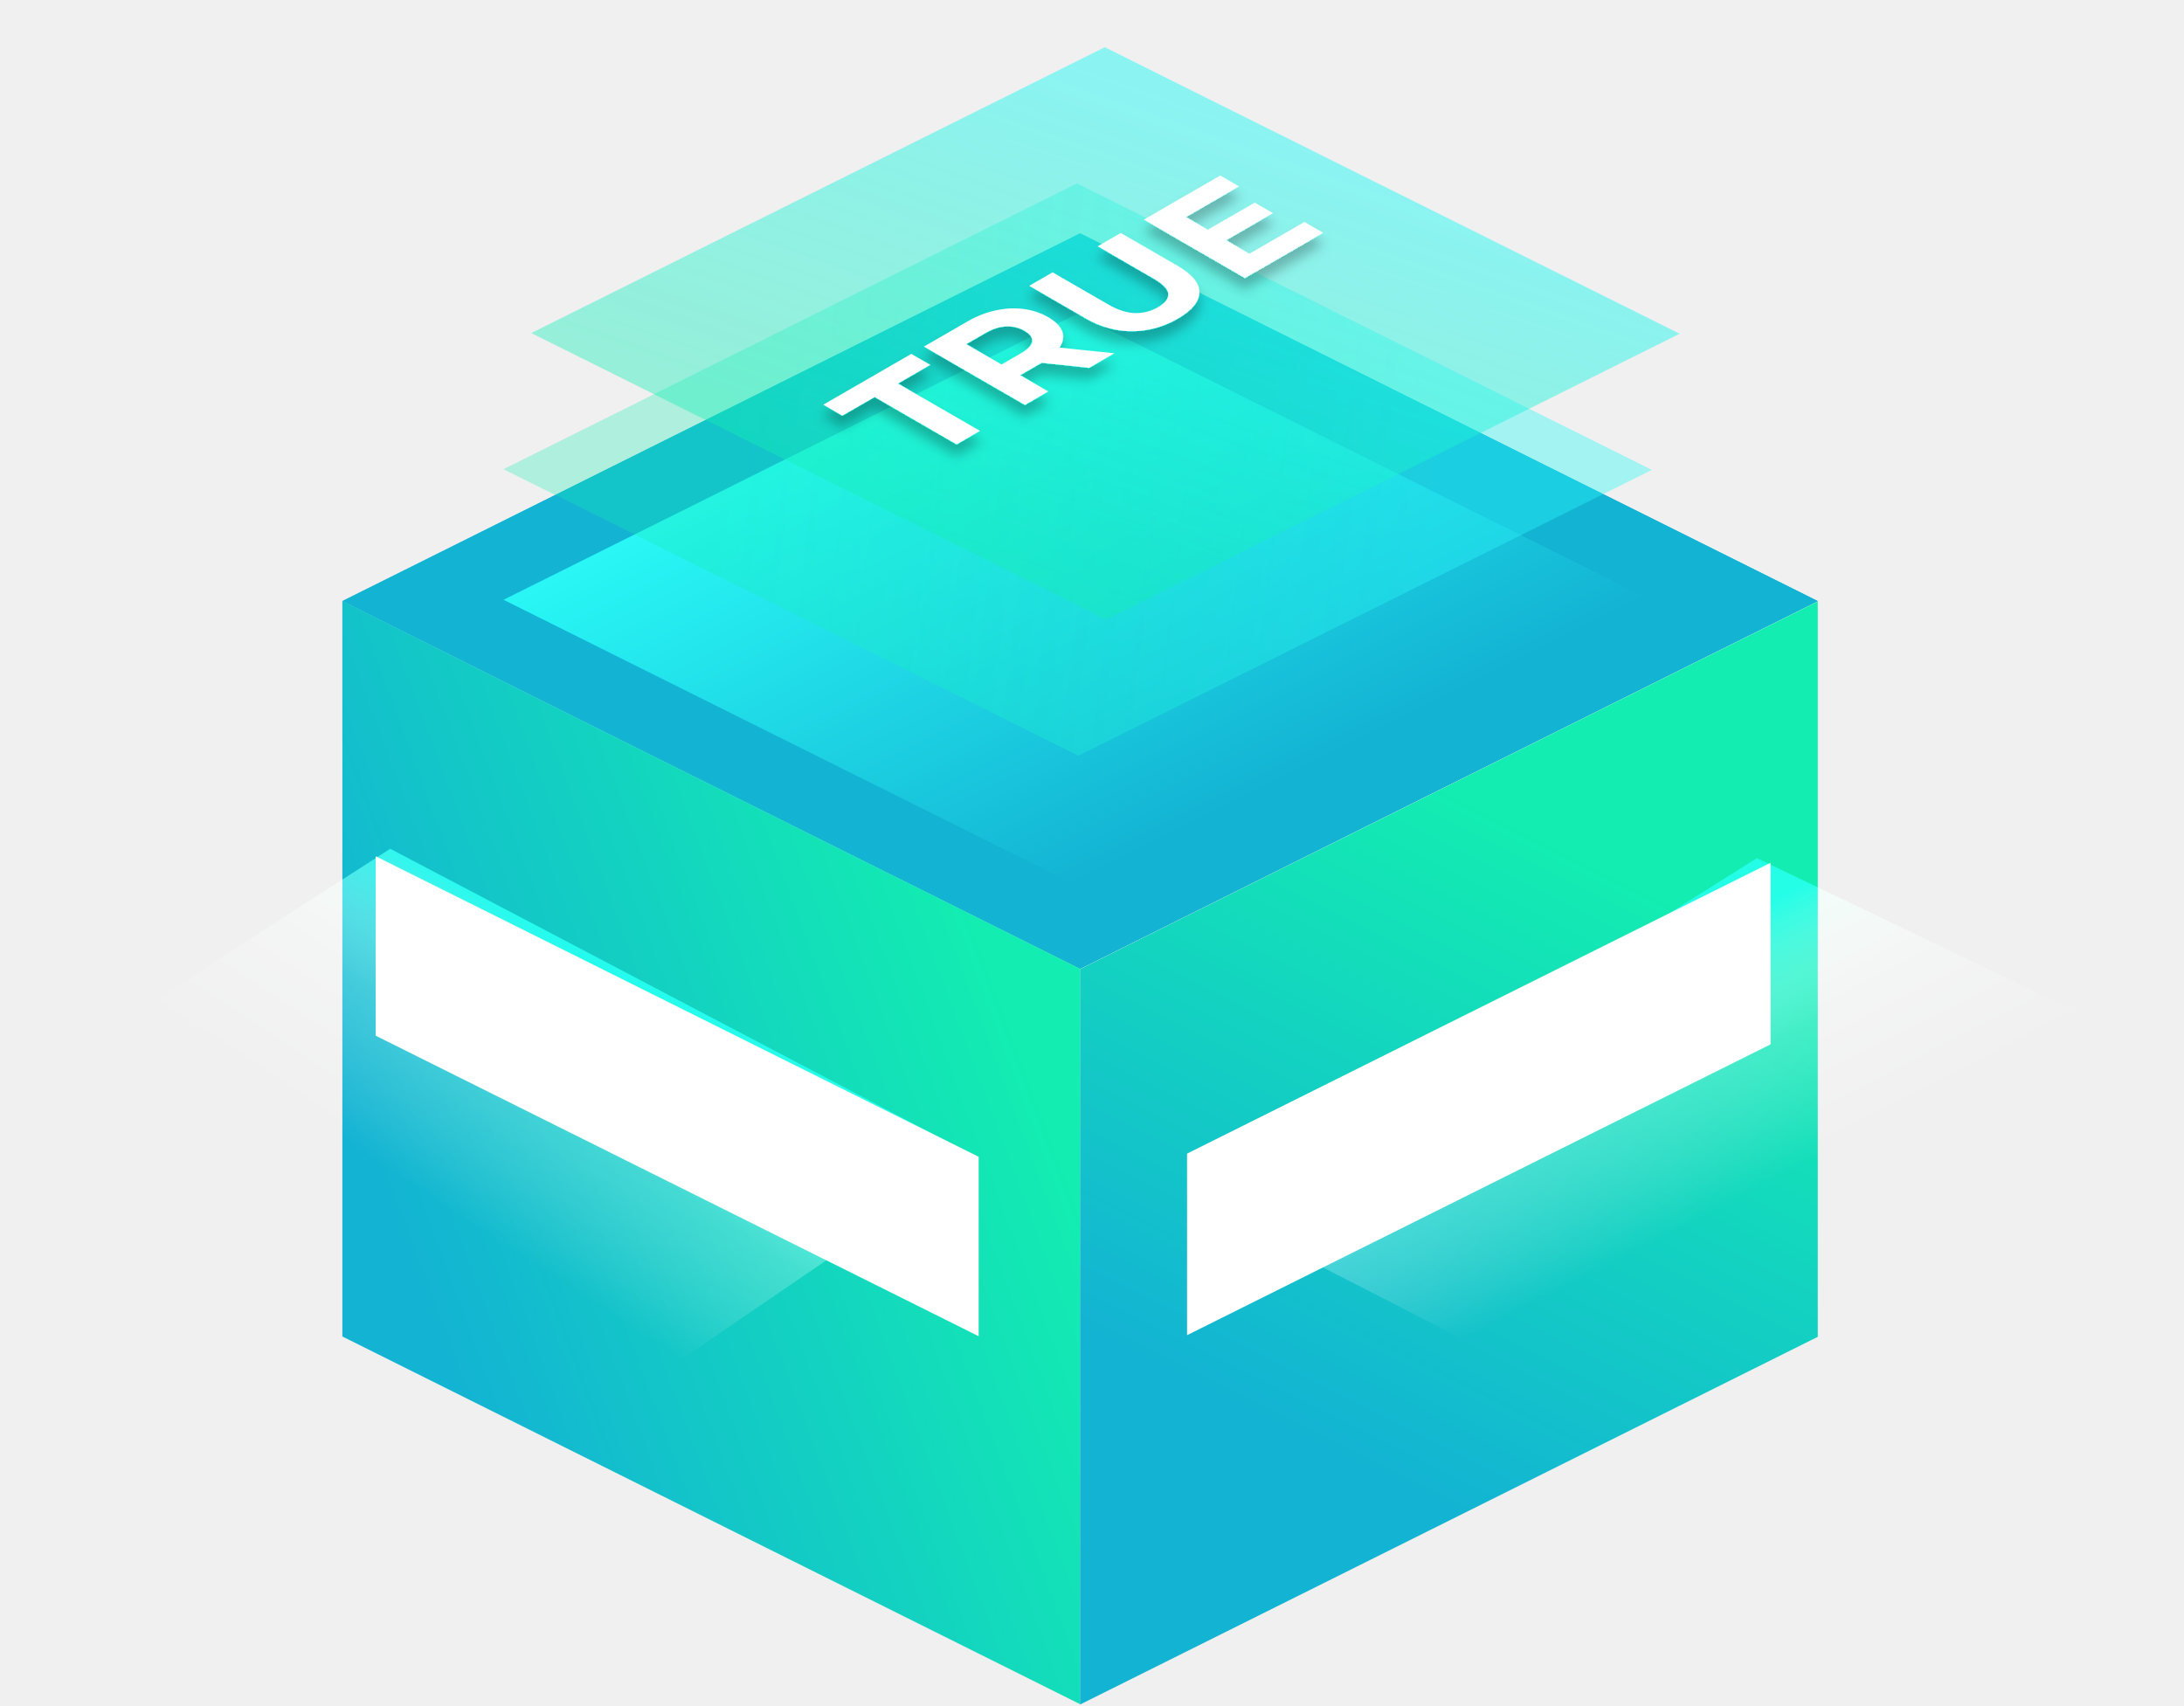
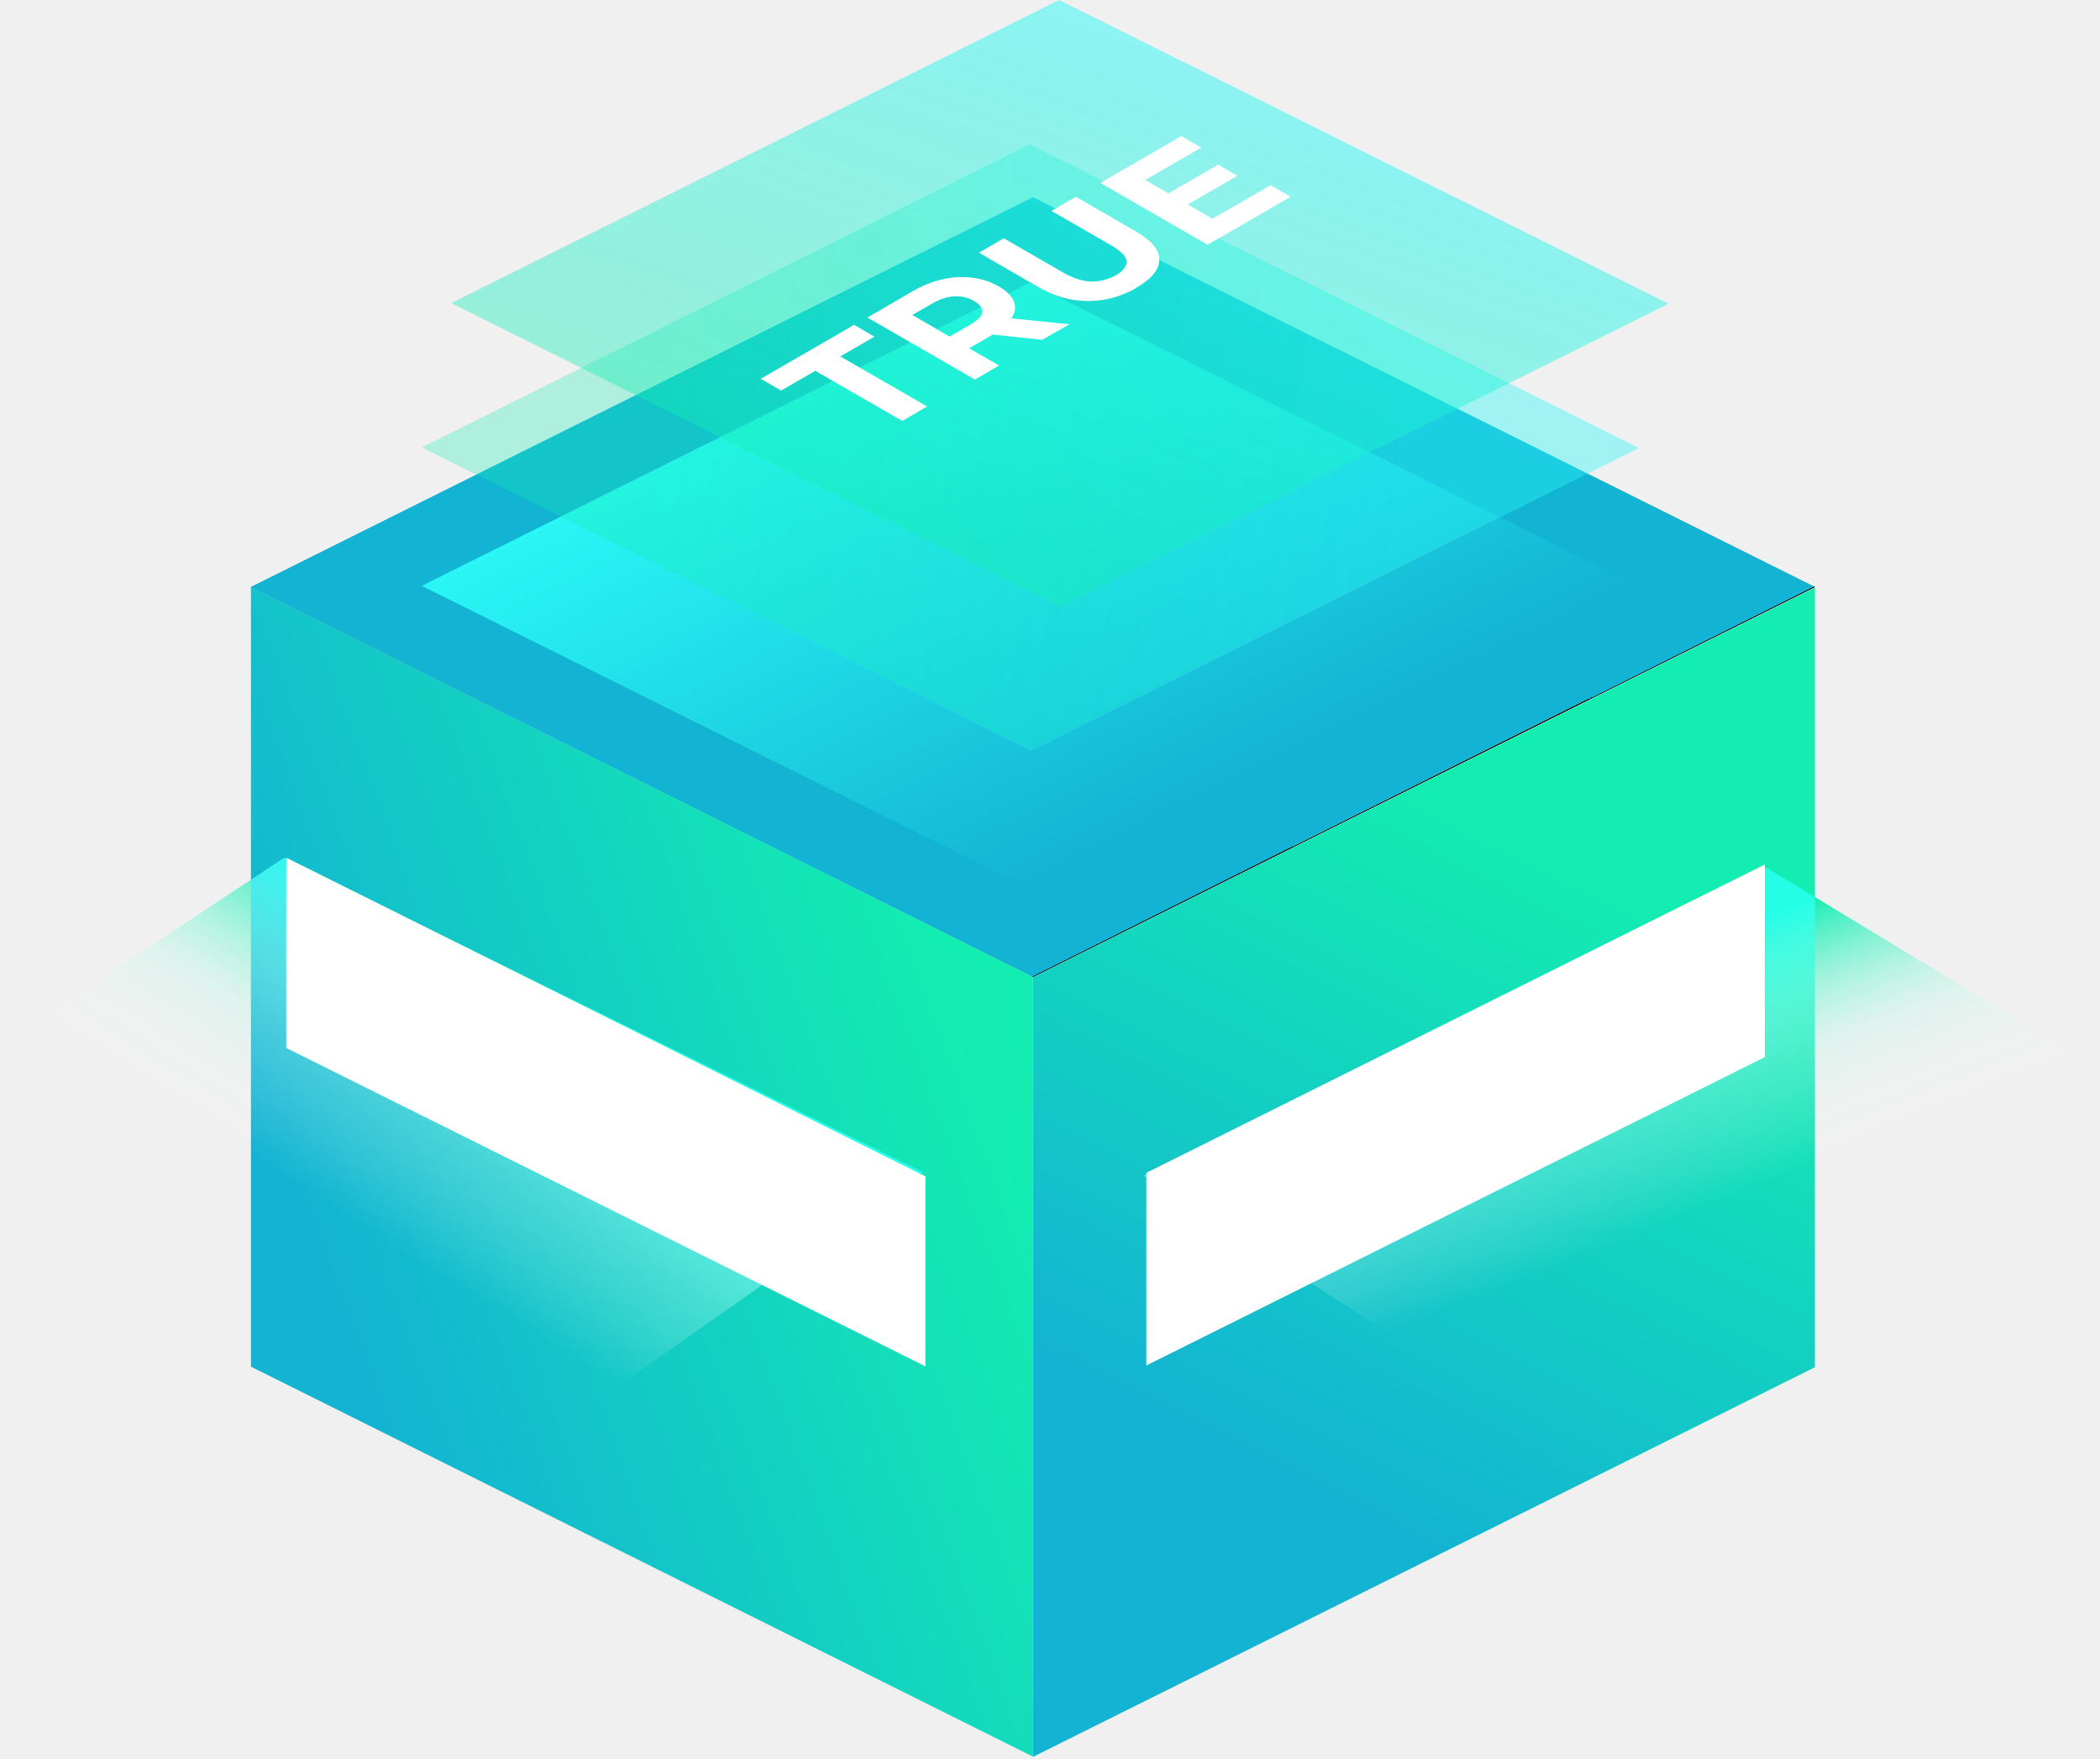
- <svg xmlns="http://www.w3.org/2000/svg" width="786" height="614" viewBox="0 0 786 614" fill="none">
-   <rect width="296.655" height="296.656" transform="matrix(0.894978 -0.446111 0.894978 0.446111 123.211 216.341)" fill="url(#paint0_linear_153_30)" />
-   <rect width="296.655" height="296.656" transform="matrix(0.894978 -0.446111 0.894978 0.446111 123.211 216.341)" fill="url(#paint1_linear_153_30)" />
-   <rect width="230.605" height="231.164" transform="matrix(0.894978 -0.446111 0.894978 0.446111 181.211 215.875)" fill="url(#paint2_linear_153_30)" />
-   <rect width="230.605" height="231.164" transform="matrix(0.894978 -0.446111 0.894978 0.446111 181.211 168.875)" fill="url(#paint3_linear_153_30)" />
-   <rect width="230.605" height="231.164" transform="matrix(0.894978 -0.446111 0.894978 0.446111 191.211 119.875)" fill="url(#paint4_linear_153_30)" />
-   <rect width="296.655" height="264.683" transform="matrix(0.894978 0.446111 0 1 123.211 216.341)" fill="url(#paint5_linear_153_30)" />
-   <g style="mix-blend-mode:screen">
-     <rect width="242.464" height="64.578" transform="matrix(0.894978 0.446111 0 1 135.211 308.191)" fill="white" />
-   </g>
-   <rect width="296.655" height="264.683" transform="matrix(0.894978 -0.446111 0 1 388.703 348.809)" fill="url(#paint6_linear_153_30)" />
-   <g style="mix-blend-mode:screen">
-     <rect width="234.643" height="65.352" transform="matrix(0.894978 -0.446111 0 1 427.211 415.206)" fill="white" />
-   </g>
-   <g style="mix-blend-mode:screen">
-     <path d="M140.442 305.487L351.713 416.5L222.981 504.453L7.578 390.948L140.442 305.487Z" fill="url(#paint7_linear_153_30)" />
-   </g>
-   <g style="mix-blend-mode:screen">
-     <path d="M433.118 434.143L632.29 308.865L776.285 377.945L572.669 505.687L433.118 434.143Z" fill="url(#paint8_linear_153_30)" />
-   </g>
-   <g filter="url(#filter0_d_153_30)">
-     <path d="M344.288 159.948L314.773 142.908L303.134 149.628L296.275 145.668L327.972 127.368L334.831 131.328L323.191 138.048L352.705 155.088L344.288 159.948ZM368.874 145.753L332.501 124.753L348.245 115.663C351.501 113.783 354.844 112.473 358.274 111.733C361.669 110.973 364.994 110.793 368.25 111.193C371.507 111.593 374.503 112.583 377.24 114.163C379.942 115.723 381.639 117.443 382.332 119.323C382.99 121.183 382.661 123.093 381.345 125.053C380.028 127.013 377.742 128.933 374.486 130.813L363.418 137.203L363.47 132.913L377.292 140.893L368.874 145.753ZM391.997 132.403L369.705 130.033L378.695 124.843L401.09 127.153L391.997 132.403ZM364.405 133.453L356.715 133.333L367.315 127.213C369.913 125.713 371.299 124.273 371.472 122.893C371.611 121.493 370.693 120.223 368.718 119.083C366.709 117.923 364.509 117.393 362.119 117.493C359.729 117.593 357.235 118.393 354.637 119.893L344.036 126.013L343.777 121.543L364.405 133.453ZM423.868 114.723C418.706 117.703 413.233 119.203 407.448 119.223C401.663 119.243 396.103 117.713 390.768 114.633L370.399 102.873L378.817 98.013L398.874 109.593C402.338 111.593 405.542 112.623 408.487 112.683C411.431 112.743 414.185 112.033 416.749 110.553C419.312 109.073 420.542 107.483 420.438 105.783C420.334 104.083 418.55 102.233 415.086 100.233L395.029 88.653L403.343 83.853L423.712 95.613C429.046 98.693 431.696 101.903 431.662 105.243C431.627 108.583 429.029 111.743 423.868 114.723ZM434.056 83.04L451.567 72.93L458.115 76.71L440.604 86.82L434.056 83.04ZM449.645 91.32L469.442 79.89L476.197 83.79L448.034 100.05L411.661 79.05L439.149 63.18L445.904 67.08L426.782 78.12L449.645 91.32Z" fill="white" />
-   </g>
+ <svg xmlns="http://www.w3.org/2000/svg" version="1.1" viewBox="0 0 713 597">
  <defs>
-     <filter id="filter0_d_153_30" x="292.273" y="62.79" width="188.547" height="112.238" filterUnits="userSpaceOnUse" color-interpolation-filters="sRGB">
-       <feFlood flood-opacity="0" result="BackgroundImageFix" />
-       <feColorMatrix in="SourceAlpha" type="matrix" values="0 0 0 0 0 0 0 0 0 0 0 0 0 0 0 0 0 0 127 0" result="hardAlpha" />
-       <feOffset dy="4" />
-       <feGaussianBlur stdDeviation="2" />
-       <feComposite in2="hardAlpha" operator="out" />
-       <feColorMatrix type="matrix" values="0 0 0 0 0 0 0 0 0 0 0 0 0 0 0 0 0 0 0.25 0" />
-       <feBlend mode="normal" in2="BackgroundImageFix" result="effect1_dropShadow_153_30" />
-       <feBlend mode="normal" in="SourceGraphic" in2="effect1_dropShadow_153_30" result="shape" />
-     </filter>
-     <linearGradient id="paint0_linear_153_30" x1="148.327" y1="0" x2="148.327" y2="296.656" gradientUnits="userSpaceOnUse">
-       <stop offset="1" stop-color="#13B3D3" />
+     <style>
+       .cls-1 {
+         fill: url(#linear-gradient-8);
+       }
+ 
+       .cls-2 {
+         fill: url(#linear-gradient-7);
+       }
+ 
+       .cls-3 {
+         fill: url(#linear-gradient-5);
+       }
+ 
+       .cls-4 {
+         fill: url(#linear-gradient-6);
+       }
+ 
+       .cls-5 {
+         fill: url(#linear-gradient-9);
+       }
+ 
+       .cls-6 {
+         fill: url(#linear-gradient-4);
+       }
+ 
+       .cls-7 {
+         fill: url(#linear-gradient-3);
+       }
+ 
+       .cls-8 {
+         fill: url(#linear-gradient-2);
+       }
+ 
+       .cls-9 {
+         fill: url(#linear-gradient);
+       }
+ 
+       .cls-10 {
+         isolation: isolate;
+       }
+ 
+       .cls-11 {
+         fill: #fff;
+       }
+ 
+       .cls-12 {
+         mix-blend-mode: screen;
+       }
+     </style>
+     <linearGradient id="linear-gradient" x1="-170.4" y1="508.4" x2="-170.4" y2="211.8" gradientTransform="translate(825.5 284) rotate(-26.5) scale(1 -.8) skewX(-31)" gradientUnits="userSpaceOnUse">
+       <stop offset="1" stop-color="#13b3d3" />
+       <stop offset="1" stop-color="#000" />
    </linearGradient>
-     <linearGradient id="paint1_linear_153_30" x1="148.327" y1="0" x2="148.327" y2="296.656" gradientUnits="userSpaceOnUse">
-       <stop offset="1" stop-color="#13B3D3" />
+     <linearGradient id="linear-gradient-2" x1="-170.4" y1="508.4" x2="-170.4" y2="211.8" gradientTransform="translate(825.5 284) rotate(-26.5) scale(1 -.8) skewX(-31)" gradientUnits="userSpaceOnUse">
+       <stop offset="1" stop-color="#13b3d3" />
+       <stop offset="1" stop-color="#000" />
    </linearGradient>
-     <linearGradient id="paint2_linear_153_30" x1="115.302" y1="0" x2="115.302" y2="231.164" gradientUnits="userSpaceOnUse">
-       <stop stop-color="#29F7F5" />
-       <stop offset="1" stop-color="#13B3D3" />
+     <linearGradient id="linear-gradient-3" x1="-203.4" y1="508.4" x2="-203.4" y2="277.3" gradientTransform="translate(883.5 283.5) rotate(-26.5) scale(1 -.8) skewX(-31)" gradientUnits="userSpaceOnUse">
+       <stop offset="0" stop-color="#29f7f5" />
+       <stop offset="1" stop-color="#13b3d3" />
    </linearGradient>
-     <linearGradient id="paint3_linear_153_30" x1="138.303" y1="230.228" x2="4.186" y2="79.168" gradientUnits="userSpaceOnUse">
-       <stop stop-color="#29F7F5" stop-opacity="0.39" />
-       <stop offset="1" stop-color="#13EDB1" stop-opacity="0.3" />
+     <linearGradient id="linear-gradient-4" x1="-136.4" y1="317.3" x2="-270.5" y2="468.4" gradientTransform="translate(883.5 236.5) rotate(-26.5) scale(1 -.8) skewX(-31)" gradientUnits="userSpaceOnUse">
+       <stop offset="0" stop-color="#29f7f5" stop-opacity=".4" />
+       <stop offset="1" stop-color="#13edb1" stop-opacity=".3" />
    </linearGradient>
-     <linearGradient id="paint4_linear_153_30" x1="221.045" y1="-1.35264e-05" x2="-22.877" y2="41.777" gradientUnits="userSpaceOnUse">
-       <stop stop-color="#29F7F5" stop-opacity="0.51" />
-       <stop offset="1" stop-color="#13EDB1" stop-opacity="0.4" />
+     <linearGradient id="linear-gradient-5" x1="-81.5" y1="413.7" x2="-325.4" y2="372" gradientTransform="translate(893.5 187.5) rotate(-26.5) scale(1 -.8) skewX(-31)" gradientUnits="userSpaceOnUse">
+       <stop offset="0" stop-color="#29f7f5" stop-opacity=".5" />
+       <stop offset="1" stop-color="#13edb1" stop-opacity=".4" />
    </linearGradient>
-     <linearGradient id="paint5_linear_153_30" x1="253.244" y1="-1.83552e-05" x2="-20.389" y2="139.862" gradientUnits="userSpaceOnUse">
-       <stop stop-color="#13EDB1" />
-       <stop offset="1" stop-color="#13B3D3" />
+     <linearGradient id="linear-gradient-6" x1="261" y1="595.4" x2="-12.6" y2="455.5" gradientTransform="translate(106.8 867.9) rotate(26.5) scale(1 -.9) skewX(-24)" gradientUnits="userSpaceOnUse">
+       <stop offset="0" stop-color="#13edb1" />
+       <stop offset="1" stop-color="#13b3d3" />
    </linearGradient>
-     <linearGradient id="paint6_linear_153_30" x1="258.636" y1="99.96" x2="128.343" y2="245.555" gradientUnits="userSpaceOnUse">
-       <stop stop-color="#13EDB1" />
-       <stop offset="1" stop-color="#13B3D3" />
+     <linearGradient id="linear-gradient-7" x1="189.3" y1="480.6" x2="59" y2="335" gradientTransform="translate(372.3 861.2) rotate(-26.5) scale(1 -.9) skewX(24)" gradientUnits="userSpaceOnUse">
+       <stop offset="0" stop-color="#13edb1" />
+       <stop offset="1" stop-color="#13b3d3" />
    </linearGradient>
-     <linearGradient id="paint7_linear_153_30" x1="120.607" y1="450.664" x2="195.762" y2="336.001" gradientUnits="userSpaceOnUse">
-       <stop offset="0.082" stop-color="white" stop-opacity="0" />
-       <stop offset="0.257" stop-color="white" stop-opacity="0" />
-       <stop offset="0.629" stop-color="#BBFAE9" stop-opacity="0.286" />
-       <stop offset="1" stop-color="#13EDB1" />
+     <linearGradient id="linear-gradient-8" x1="96.5" y1="133.5" x2="171.7" y2="248.2" gradientTransform="translate(4.3 584.7) rotate(-1.1) scale(1 -1)" gradientUnits="userSpaceOnUse">
+       <stop offset="0" stop-color="#fff" stop-opacity="0" />
+       <stop offset=".3" stop-color="#fff" stop-opacity="0" />
+       <stop offset=".6" stop-color="#bbfae9" stop-opacity=".3" />
+       <stop offset="1" stop-color="#13edb1" />
    </linearGradient>
-     <linearGradient id="paint8_linear_153_30" x1="679.779" y1="438.65" x2="624.386" y2="330.973" gradientUnits="userSpaceOnUse">
-       <stop offset="0.082" stop-color="white" stop-opacity="0" />
-       <stop offset="0.257" stop-color="white" stop-opacity="0" />
-       <stop offset="0.629" stop-color="#BBFAE9" stop-opacity="0.286" />
-       <stop offset="1" stop-color="#13EDB1" />
+     <linearGradient id="linear-gradient-9" x1="590.1" y1="137.1" x2="534.7" y2="244.8" gradientTransform="translate(-15.5 525.7) rotate(5.6) scale(1 -1)" gradientUnits="userSpaceOnUse">
+       <stop offset="0" stop-color="#fff" stop-opacity="0" />
+       <stop offset=".3" stop-color="#fff" stop-opacity="0" />
+       <stop offset=".6" stop-color="#bbfae9" stop-opacity=".3" />
+       <stop offset="1" stop-color="#13edb1" />
    </linearGradient>
  </defs>
+   <g class="cls-10">
+     <g id="Layer_1">
+       <polygon class="cls-9" points="85.2 199.3 350.7 67 616.2 199.3 350.7 331.7 85.2 199.3" />
+       <polygon class="cls-8" points="85.2 199.3 350.7 67 616.2 199.3 350.7 331.7 85.2 199.3" />
+       <polygon class="cls-7" points="143.2 198.9 349.6 96 556.5 199.1 350.1 302 143.2 198.9" />
+       <polygon class="cls-6" points="143.2 151.9 349.6 49 556.5 152.1 350.1 255 143.2 151.9" />
+       <polygon class="cls-3" points="153.2 102.9 359.6 0 566.5 103.1 360.1 206 153.2 102.9" />
+       <polygon class="cls-4" points="85.2 199.3 350.7 331.7 350.7 596.4 85.2 464 85.2 199.3" />
+       <g class="cls-12">
+         <polygon class="cls-11" points="97.2 291.2 314.2 399.4 314.2 463.9 97.2 355.8 97.2 291.2" />
+       </g>
+       <polygon class="cls-2" points="350.7 331.8 616.2 199.5 616.2 464.2 350.7 596.5 350.7 331.8" />
+       <g class="cls-12">
+         <polygon class="cls-11" points="389.2 398.2 599.2 293.5 599.2 358.9 389.2 463.6 389.2 398.2" />
+       </g>
+       <g class="cls-12">
+         <path class="cls-1" d="M96.6,291.2l216.8,106.8-129.1,90.5-221.1-109.2,133.3-88.1Z" />
+       </g>
+       <g class="cls-12">
+         <path class="cls-5" d="M388.3,399.2l210.5-105.2,136.6,82.8-215.1,107.2-131.9-84.8Z" />
+       </g>
+       <path class="cls-11" d="M306.3,142.9l-29.5-17-11.6,6.7-6.9-4,31.7-18.3,6.9,4-11.6,6.7,29.5,17-8.4,4.9ZM330.9,128.8l-36.4-21,15.7-9.1c3.3-1.9,6.6-3.2,10-3.9,3.4-.8,6.7-.9,10-.5,3.3.4,6.3,1.4,9,3,2.7,1.6,4.4,3.3,5.1,5.2.7,1.9.3,3.8-1,5.7-1.3,2-3.6,3.9-6.9,5.8l-11.1,6.4v-4.3c0,0,13.9,8,13.9,8l-8.4,4.9ZM354,115.4l-22.3-2.4,9-5.2,22.4,2.3-9.1,5.2ZM326.4,116.5h-7.7c0-.1,10.6-6.2,10.6-6.2,2.6-1.5,4-2.9,4.2-4.3.1-1.4-.8-2.7-2.8-3.8-2-1.2-4.2-1.7-6.6-1.6-2.4.1-4.9.9-7.5,2.4l-10.6,6.1-.3-4.5,20.6,11.9ZM385.9,97.7c-5.2,3-10.6,4.5-16.4,4.5s-11.3-1.5-16.7-4.6l-20.4-11.8,8.4-4.9,20.1,11.6c3.5,2,6.7,3,9.6,3.1,2.9,0,5.7-.7,8.3-2.1,2.6-1.5,3.8-3.1,3.7-4.8-.1-1.7-1.9-3.5-5.4-5.5l-20.1-11.6,8.3-4.8,20.4,11.8c5.3,3.1,8,6.3,7.9,9.6,0,3.3-2.6,6.5-7.8,9.5ZM396.1,66l17.5-10.1,6.5,3.8-17.5,10.1-6.5-3.8ZM411.6,74.3l19.8-11.4,6.8,3.9-28.2,16.3-36.4-21,27.5-15.9,6.8,3.9-19.1,11,22.9,13.2Z" />
+     </g>
+   </g>
</svg>
